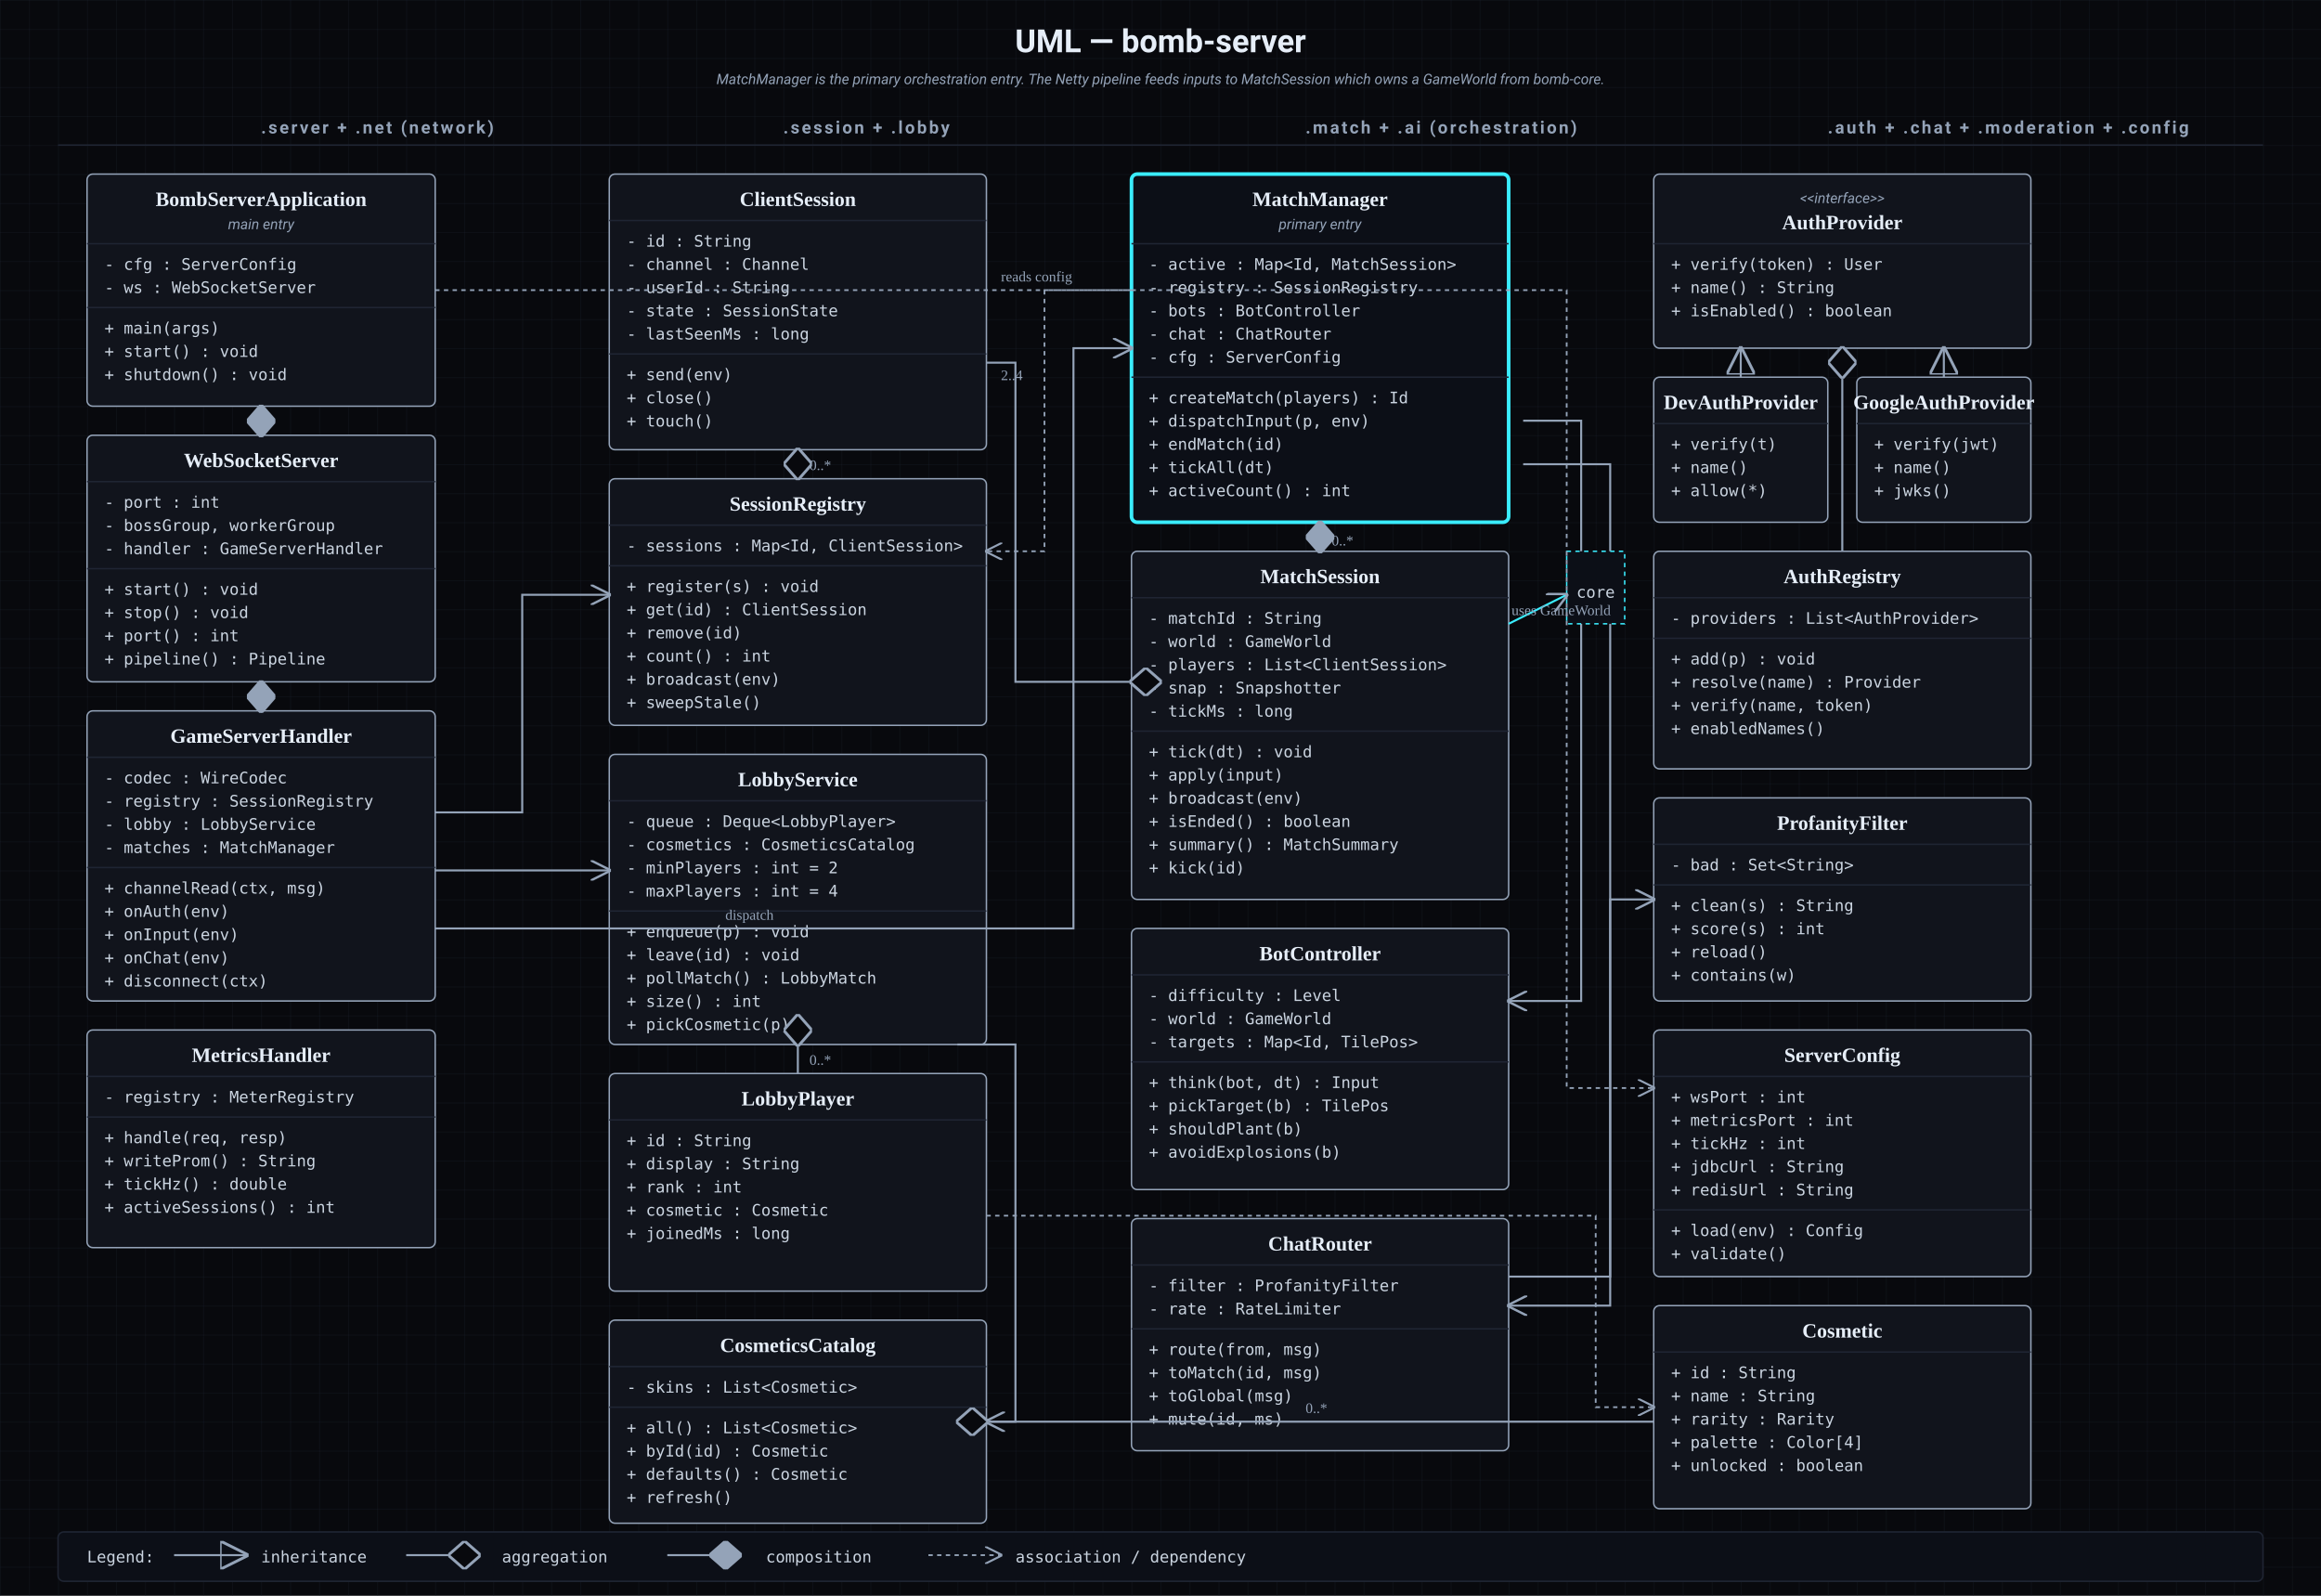
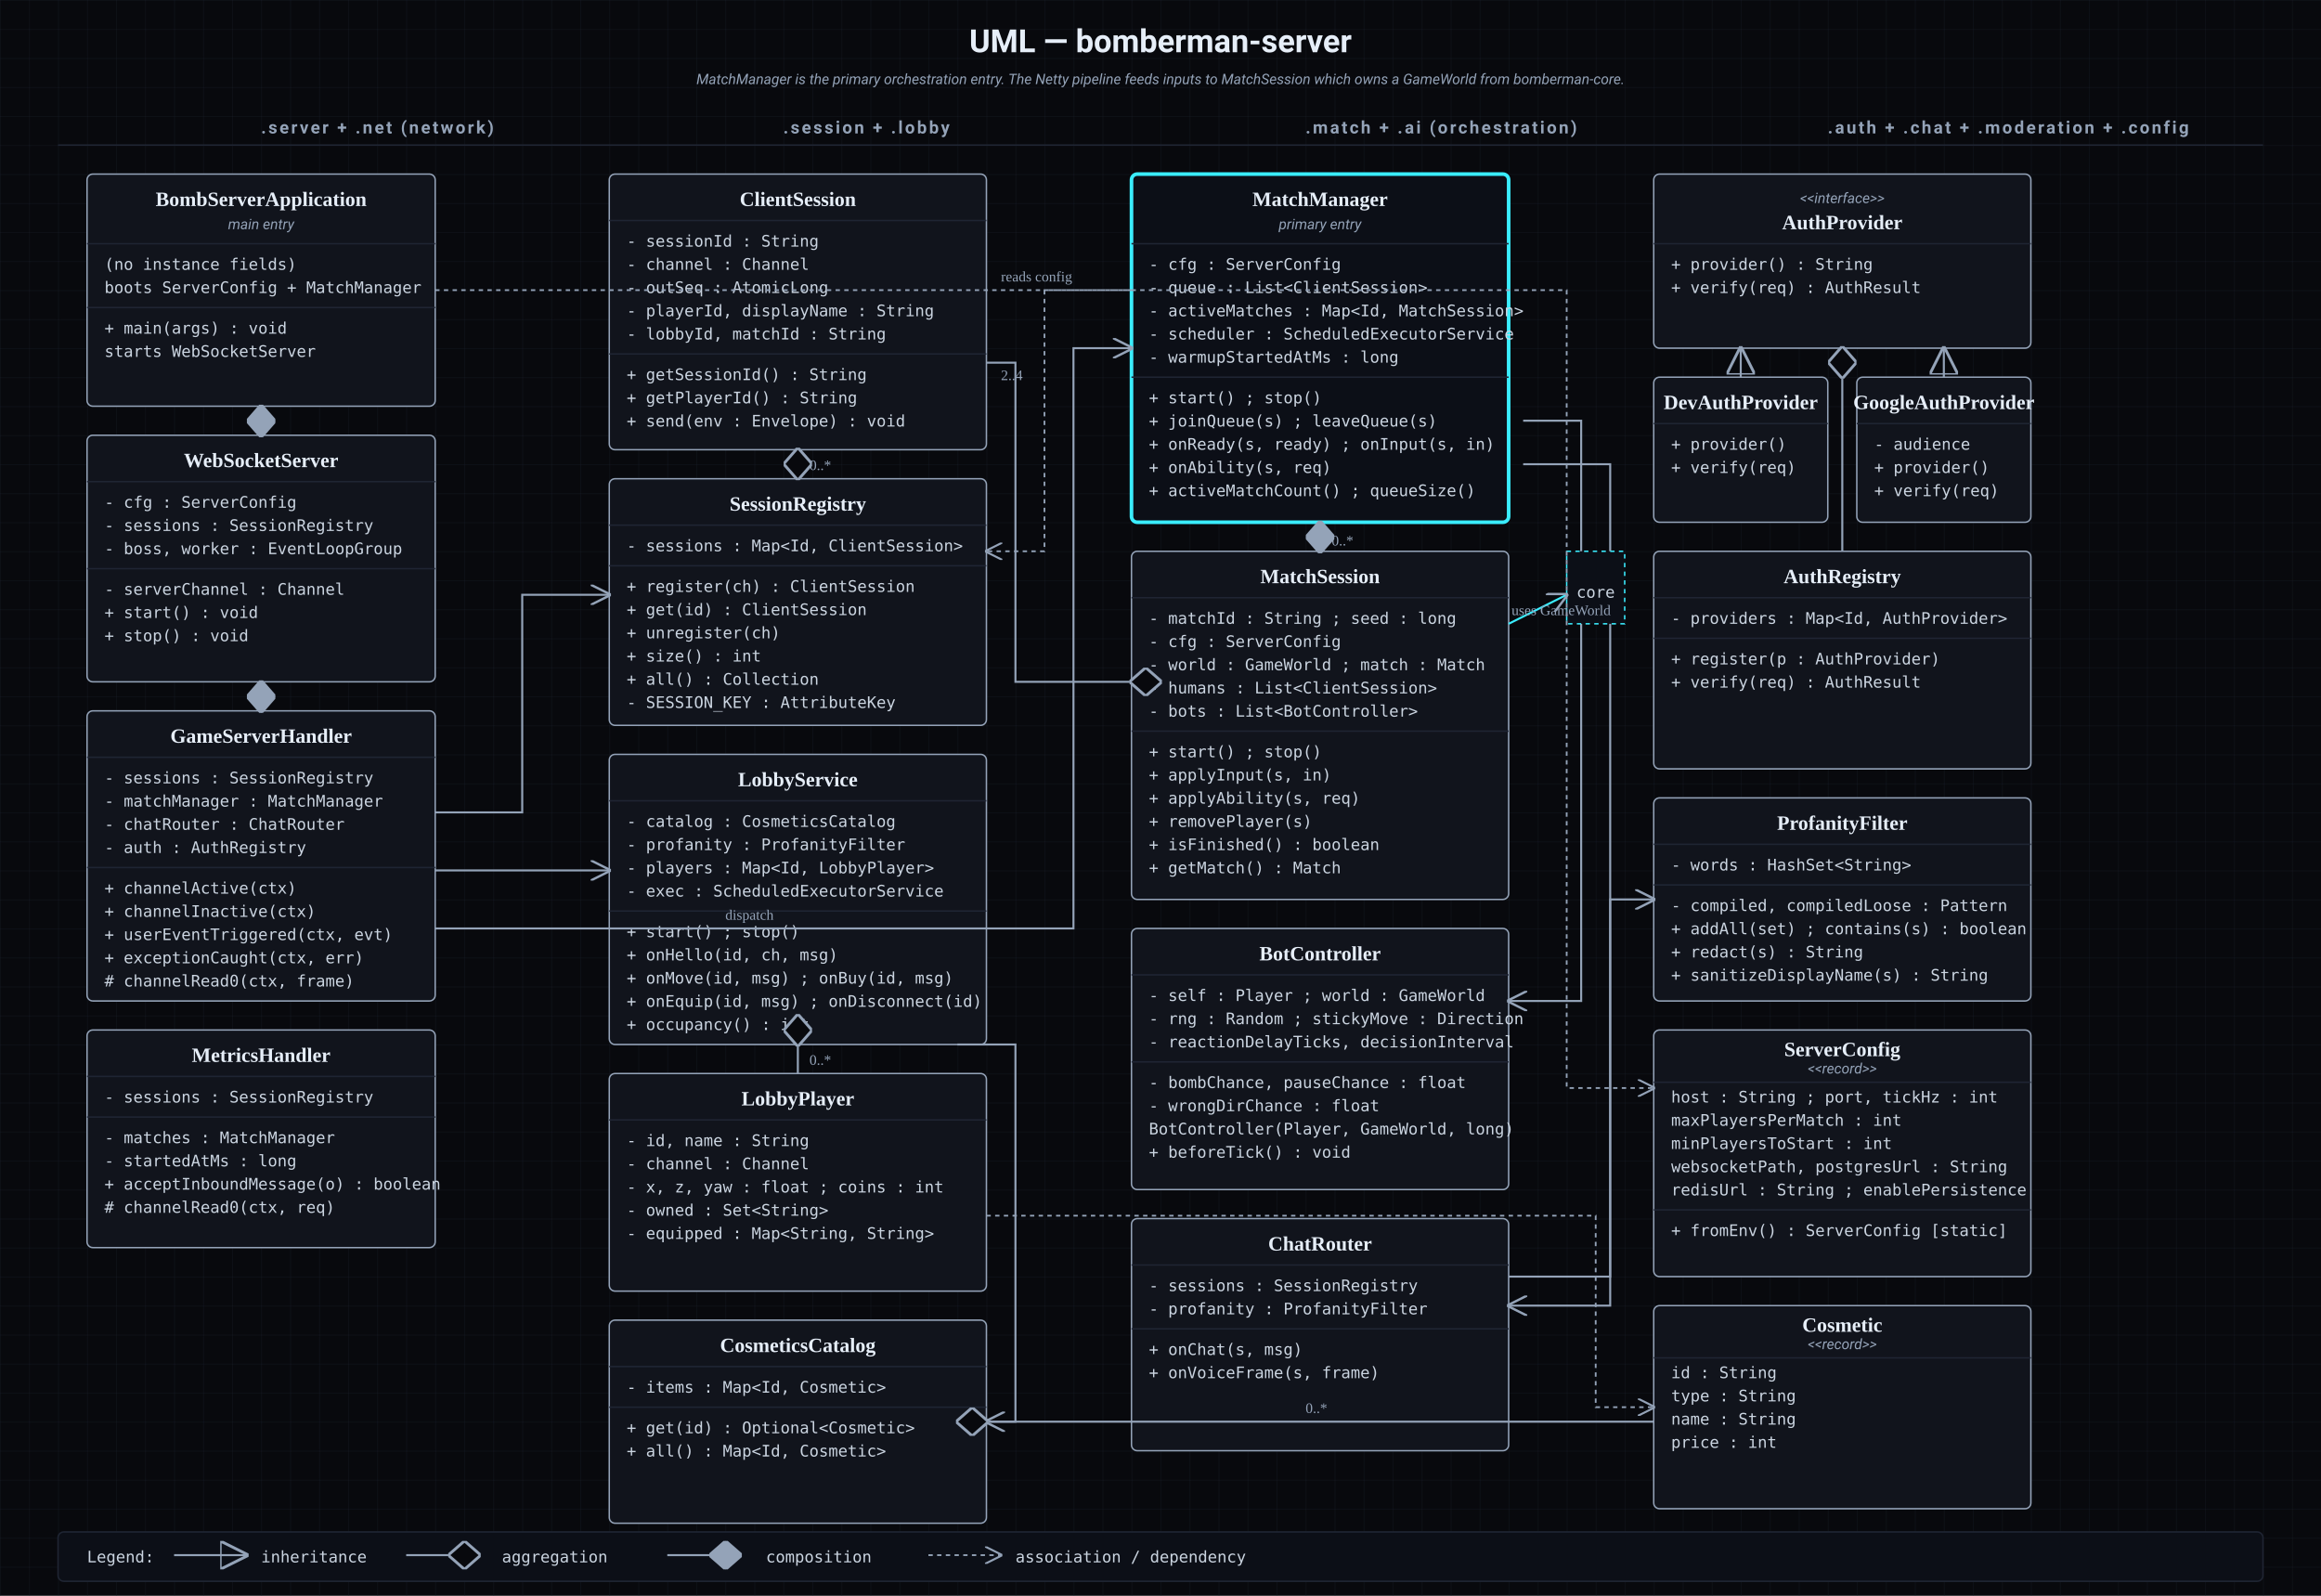
<svg xmlns="http://www.w3.org/2000/svg" viewBox="0 0 1600 1100" preserveAspectRatio="xMidYMid meet" role="img" aria-labelledby="umlTitle umlDesc">
  <defs>
    <marker id="triangle" viewBox="0 0 14 14" refX="13" refY="7" markerWidth="14" markerHeight="14" orient="auto">
      <path d="M0,0 L14,7 L0,14 z" fill="none" stroke="#94a3b8" stroke-width="1.4" />
    </marker>
    <marker id="diamondO" viewBox="0 0 16 14" refX="15" refY="7" markerWidth="16" markerHeight="14" orient="auto">
      <path d="M0,7 L8,0 L16,7 L8,14 z" fill="#08090d" stroke="#94a3b8" stroke-width="1.4" />
    </marker>
    <marker id="diamondF" viewBox="0 0 16 14" refX="15" refY="7" markerWidth="16" markerHeight="14" orient="auto">
      <path d="M0,7 L8,0 L16,7 L8,14 z" fill="#94a3b8" stroke="#94a3b8" stroke-width="1.4" />
    </marker>
    <marker id="arrow" viewBox="0 0 12 12" refX="11" refY="6" markerWidth="10" markerHeight="10" orient="auto">
      <path d="M0,0 L12,6 L0,12" fill="none" stroke="#94a3b8" stroke-width="1.4" />
    </marker>
    <pattern id="grid" width="20" height="20" patternUnits="userSpaceOnUse">
      <path d="M20 0 L0 0 0 20" fill="none" stroke="#1f2533" stroke-width="0.3" />
    </pattern>
    <style>
      .lbl { font-family: -apple-system, "Segoe UI", Roboto, sans-serif; fill: #e6eef8; }
      .cls { font-weight: 700; font-size: 14px; fill: #e6eef8; }
      .stereo { font-size: 10px; fill: #94a3b8; font-style: italic; }
      .member { font-family: "Consolas", "Menlo", monospace; font-size: 11px; fill: #cbd5e1; }
      .ttl { font-weight: 700; font-size: 22px; }
      .grp { font-weight: 700; font-size: 12px; letter-spacing: 1.5px; fill: #94a3b8; }
      .edgelbl { font-size: 10px; fill: #94a3b8; }
    </style>
  </defs>
  <rect width="1600" height="1100" fill="#08090d" />
  <rect width="1600" height="1100" fill="url(#grid)" />
-   <text x="800" y="36" class="lbl ttl" text-anchor="middle">UML — bomb-server</text>
-   <text x="800" y="58" class="lbl stereo" text-anchor="middle">MatchManager is the primary orchestration entry. The Netty pipeline feeds inputs to MatchSession which owns a GameWorld from bomb-core.</text>
+   <text x="800" y="36" class="lbl ttl" text-anchor="middle">UML — bomberman-server</text>
+   <text x="800" y="58" class="lbl stereo" text-anchor="middle">MatchManager is the primary orchestration entry. The Netty pipeline feeds inputs to MatchSession which owns a GameWorld from bomberman-core.</text>
  <text x="180" y="92" class="lbl grp">.server + .net (network)</text>
  <text x="540" y="92" class="lbl grp">.session + .lobby</text>
  <text x="900" y="92" class="lbl grp">.match + .ai (orchestration)</text>
  <text x="1260" y="92" class="lbl grp">.auth + .chat + .moderation + .config</text>
  <line x1="40" y1="100" x2="1560" y2="100" stroke="#1f2533" />
  <g>
    <rect x="60" y="120" width="240" height="160" rx="4" fill="#11141c" stroke="#94a3b8" />
    <text x="180" y="142" class="cls" text-anchor="middle">BombServerApplication</text>
    <text x="180" y="158" class="lbl stereo" text-anchor="middle">main entry</text>
    <line x1="60" y1="168" x2="300" y2="168" stroke="#1f2533" />
-     <text x="72" y="186" class="member">- cfg : ServerConfig</text>
-     <text x="72" y="202" class="member">- ws : WebSocketServer</text>
+     <text x="72" y="186" class="member">(no instance fields)</text>
+     <text x="72" y="202" class="member">boots ServerConfig + MatchManager</text>
    <line x1="60" y1="212" x2="300" y2="212" stroke="#1f2533" />
-     <text x="72" y="230" class="member">+ main(args)</text>
-     <text x="72" y="246" class="member">+ start() : void</text>
-     <text x="72" y="262" class="member">+ shutdown() : void</text>
+     <text x="72" y="230" class="member">+ main(args) : void</text>
+     <text x="72" y="246" class="member">starts WebSocketServer</text>
+     <text x="72" y="262" class="member" />
  </g>
  <g>
    <rect x="60" y="300" width="240" height="170" rx="4" fill="#11141c" stroke="#94a3b8" />
    <text x="180" y="322" class="cls" text-anchor="middle">WebSocketServer</text>
    <line x1="60" y1="332" x2="300" y2="332" stroke="#1f2533" />
-     <text x="72" y="350" class="member">- port : int</text>
-     <text x="72" y="366" class="member">- bossGroup, workerGroup</text>
-     <text x="72" y="382" class="member">- handler : GameServerHandler</text>
+     <text x="72" y="350" class="member">- cfg : ServerConfig</text>
+     <text x="72" y="366" class="member">- sessions : SessionRegistry</text>
+     <text x="72" y="382" class="member">- boss, worker : EventLoopGroup</text>
    <line x1="60" y1="392" x2="300" y2="392" stroke="#1f2533" />
-     <text x="72" y="410" class="member">+ start() : void</text>
-     <text x="72" y="426" class="member">+ stop() : void</text>
-     <text x="72" y="442" class="member">+ port() : int</text>
-     <text x="72" y="458" class="member">+ pipeline() : Pipeline</text>
+     <text x="72" y="410" class="member">- serverChannel : Channel</text>
+     <text x="72" y="426" class="member">+ start() : void</text>
+     <text x="72" y="442" class="member">+ stop() : void</text>
+     <text x="72" y="458" class="member" />
  </g>
  <g>
    <rect x="60" y="490" width="240" height="200" rx="4" fill="#11141c" stroke="#94a3b8" />
    <text x="180" y="512" class="cls" text-anchor="middle">GameServerHandler</text>
    <line x1="60" y1="522" x2="300" y2="522" stroke="#1f2533" />
-     <text x="72" y="540" class="member">- codec : WireCodec</text>
-     <text x="72" y="556" class="member">- registry : SessionRegistry</text>
-     <text x="72" y="572" class="member">- lobby : LobbyService</text>
-     <text x="72" y="588" class="member">- matches : MatchManager</text>
+     <text x="72" y="540" class="member">- sessions : SessionRegistry</text>
+     <text x="72" y="556" class="member">- matchManager : MatchManager</text>
+     <text x="72" y="572" class="member">- chatRouter : ChatRouter</text>
+     <text x="72" y="588" class="member">- auth : AuthRegistry</text>
    <line x1="60" y1="598" x2="300" y2="598" stroke="#1f2533" />
-     <text x="72" y="616" class="member">+ channelRead(ctx, msg)</text>
-     <text x="72" y="632" class="member">+ onAuth(env)</text>
-     <text x="72" y="648" class="member">+ onInput(env)</text>
-     <text x="72" y="664" class="member">+ onChat(env)</text>
-     <text x="72" y="680" class="member">+ disconnect(ctx)</text>
+     <text x="72" y="616" class="member">+ channelActive(ctx)</text>
+     <text x="72" y="632" class="member">+ channelInactive(ctx)</text>
+     <text x="72" y="648" class="member">+ userEventTriggered(ctx, evt)</text>
+     <text x="72" y="664" class="member">+ exceptionCaught(ctx, err)</text>
+     <text x="72" y="680" class="member"># channelRead0(ctx, frame)</text>
  </g>
  <g>
    <rect x="60" y="710" width="240" height="150" rx="4" fill="#11141c" stroke="#94a3b8" />
    <text x="180" y="732" class="cls" text-anchor="middle">MetricsHandler</text>
    <line x1="60" y1="742" x2="300" y2="742" stroke="#1f2533" />
-     <text x="72" y="760" class="member">- registry : MeterRegistry</text>
+     <text x="72" y="760" class="member">- sessions : SessionRegistry</text>
    <line x1="60" y1="770" x2="300" y2="770" stroke="#1f2533" />
-     <text x="72" y="788" class="member">+ handle(req, resp)</text>
-     <text x="72" y="804" class="member">+ writeProm() : String</text>
-     <text x="72" y="820" class="member">+ tickHz() : double</text>
-     <text x="72" y="836" class="member">+ activeSessions() : int</text>
+     <text x="72" y="788" class="member">- matches : MatchManager</text>
+     <text x="72" y="804" class="member">- startedAtMs : long</text>
+     <text x="72" y="820" class="member">+ acceptInboundMessage(o) : boolean</text>
+     <text x="72" y="836" class="member"># channelRead0(ctx, req)</text>
  </g>
  <g>
    <rect x="420" y="120" width="260" height="190" rx="4" fill="#11141c" stroke="#94a3b8" />
    <text x="550" y="142" class="cls" text-anchor="middle">ClientSession</text>
    <line x1="420" y1="152" x2="680" y2="152" stroke="#1f2533" />
-     <text x="432" y="170" class="member">- id : String</text>
+     <text x="432" y="170" class="member">- sessionId : String</text>
    <text x="432" y="186" class="member">- channel : Channel</text>
-     <text x="432" y="202" class="member">- userId : String</text>
-     <text x="432" y="218" class="member">- state : SessionState</text>
-     <text x="432" y="234" class="member">- lastSeenMs : long</text>
+     <text x="432" y="202" class="member">- outSeq : AtomicLong</text>
+     <text x="432" y="218" class="member">- playerId, displayName : String</text>
+     <text x="432" y="234" class="member">- lobbyId, matchId : String</text>
    <line x1="420" y1="244" x2="680" y2="244" stroke="#1f2533" />
-     <text x="432" y="262" class="member">+ send(env)</text>
-     <text x="432" y="278" class="member">+ close()</text>
-     <text x="432" y="294" class="member">+ touch()</text>
+     <text x="432" y="262" class="member">+ getSessionId() : String</text>
+     <text x="432" y="278" class="member">+ getPlayerId() : String</text>
+     <text x="432" y="294" class="member">+ send(env : Envelope) : void</text>
  </g>
  <g>
    <rect x="420" y="330" width="260" height="170" rx="4" fill="#11141c" stroke="#94a3b8" />
    <text x="550" y="352" class="cls" text-anchor="middle">SessionRegistry</text>
    <line x1="420" y1="362" x2="680" y2="362" stroke="#1f2533" />
    <text x="432" y="380" class="member">- sessions : Map&lt;Id, ClientSession&gt;</text>
    <line x1="420" y1="390" x2="680" y2="390" stroke="#1f2533" />
-     <text x="432" y="408" class="member">+ register(s) : void</text>
+     <text x="432" y="408" class="member">+ register(ch) : ClientSession</text>
    <text x="432" y="424" class="member">+ get(id) : ClientSession</text>
-     <text x="432" y="440" class="member">+ remove(id)</text>
-     <text x="432" y="456" class="member">+ count() : int</text>
-     <text x="432" y="472" class="member">+ broadcast(env)</text>
-     <text x="432" y="488" class="member">+ sweepStale()</text>
+     <text x="432" y="440" class="member">+ unregister(ch)</text>
+     <text x="432" y="456" class="member">+ size() : int</text>
+     <text x="432" y="472" class="member">+ all() : Collection</text>
+     <text x="432" y="488" class="member">- SESSION_KEY : AttributeKey</text>
  </g>
  <g>
    <rect x="420" y="520" width="260" height="200" rx="4" fill="#11141c" stroke="#94a3b8" />
    <text x="550" y="542" class="cls" text-anchor="middle">LobbyService</text>
    <line x1="420" y1="552" x2="680" y2="552" stroke="#1f2533" />
-     <text x="432" y="570" class="member">- queue : Deque&lt;LobbyPlayer&gt;</text>
-     <text x="432" y="586" class="member">- cosmetics : CosmeticsCatalog</text>
-     <text x="432" y="602" class="member">- minPlayers : int = 2</text>
-     <text x="432" y="618" class="member">- maxPlayers : int = 4</text>
+     <text x="432" y="570" class="member">- catalog : CosmeticsCatalog</text>
+     <text x="432" y="586" class="member">- profanity : ProfanityFilter</text>
+     <text x="432" y="602" class="member">- players : Map&lt;Id, LobbyPlayer&gt;</text>
+     <text x="432" y="618" class="member">- exec : ScheduledExecutorService</text>
    <line x1="420" y1="628" x2="680" y2="628" stroke="#1f2533" />
-     <text x="432" y="646" class="member">+ enqueue(p) : void</text>
-     <text x="432" y="662" class="member">+ leave(id) : void</text>
-     <text x="432" y="678" class="member">+ pollMatch() : LobbyMatch</text>
-     <text x="432" y="694" class="member">+ size() : int</text>
-     <text x="432" y="710" class="member">+ pickCosmetic(p)</text>
+     <text x="432" y="646" class="member">+ start() ; stop()</text>
+     <text x="432" y="662" class="member">+ onHello(id, ch, msg)</text>
+     <text x="432" y="678" class="member">+ onMove(id, msg) ; onBuy(id, msg)</text>
+     <text x="432" y="694" class="member">+ onEquip(id, msg) ; onDisconnect(id)</text>
+     <text x="432" y="710" class="member">+ occupancy() : int</text>
  </g>
  <g>
    <rect x="420" y="740" width="260" height="150" rx="4" fill="#11141c" stroke="#94a3b8" />
    <text x="550" y="762" class="cls" text-anchor="middle">LobbyPlayer</text>
    <line x1="420" y1="772" x2="680" y2="772" stroke="#1f2533" />
-     <text x="432" y="790" class="member">+ id : String</text>
-     <text x="432" y="806" class="member">+ display : String</text>
-     <text x="432" y="822" class="member">+ rank : int</text>
-     <text x="432" y="838" class="member">+ cosmetic : Cosmetic</text>
-     <text x="432" y="854" class="member">+ joinedMs : long</text>
+     <text x="432" y="790" class="member">- id, name : String</text>
+     <text x="432" y="806" class="member">- channel : Channel</text>
+     <text x="432" y="822" class="member">- x, z, yaw : float ; coins : int</text>
+     <text x="432" y="838" class="member">- owned : Set&lt;String&gt;</text>
+     <text x="432" y="854" class="member">- equipped : Map&lt;String, String&gt;</text>
  </g>
  <g>
    <rect x="420" y="910" width="260" height="140" rx="4" fill="#11141c" stroke="#94a3b8" />
    <text x="550" y="932" class="cls" text-anchor="middle">CosmeticsCatalog</text>
    <line x1="420" y1="942" x2="680" y2="942" stroke="#1f2533" />
-     <text x="432" y="960" class="member">- skins : List&lt;Cosmetic&gt;</text>
+     <text x="432" y="960" class="member">- items : Map&lt;Id, Cosmetic&gt;</text>
    <line x1="420" y1="970" x2="680" y2="970" stroke="#1f2533" />
-     <text x="432" y="988" class="member">+ all() : List&lt;Cosmetic&gt;</text>
-     <text x="432" y="1004" class="member">+ byId(id) : Cosmetic</text>
-     <text x="432" y="1020" class="member">+ defaults() : Cosmetic</text>
-     <text x="432" y="1036" class="member">+ refresh()</text>
+     <text x="432" y="988" class="member">+ get(id) : Optional&lt;Cosmetic&gt;</text>
+     <text x="432" y="1004" class="member">+ all() : Map&lt;Id, Cosmetic&gt;</text>
+     <text x="432" y="1020" class="member" />
+     <text x="432" y="1036" class="member" />
  </g>
  <g>
    <rect x="780" y="120" width="260" height="240" rx="4" fill="#0c0f17" stroke="#3aedff" stroke-width="2.5" />
    <text x="910" y="142" class="cls" text-anchor="middle" fill="#3aedff">MatchManager</text>
    <text x="910" y="158" class="lbl stereo" text-anchor="middle">primary entry</text>
    <line x1="780" y1="168" x2="1040" y2="168" stroke="#1f2533" />
-     <text x="792" y="186" class="member">- active : Map&lt;Id, MatchSession&gt;</text>
-     <text x="792" y="202" class="member">- registry : SessionRegistry</text>
-     <text x="792" y="218" class="member">- bots : BotController</text>
-     <text x="792" y="234" class="member">- chat : ChatRouter</text>
-     <text x="792" y="250" class="member">- cfg : ServerConfig</text>
+     <text x="792" y="186" class="member">- cfg : ServerConfig</text>
+     <text x="792" y="202" class="member">- queue : List&lt;ClientSession&gt;</text>
+     <text x="792" y="218" class="member">- activeMatches : Map&lt;Id, MatchSession&gt;</text>
+     <text x="792" y="234" class="member">- scheduler : ScheduledExecutorService</text>
+     <text x="792" y="250" class="member">- warmupStartedAtMs : long</text>
    <line x1="780" y1="260" x2="1040" y2="260" stroke="#1f2533" />
-     <text x="792" y="278" class="member">+ createMatch(players) : Id</text>
-     <text x="792" y="294" class="member">+ dispatchInput(p, env)</text>
-     <text x="792" y="310" class="member">+ endMatch(id)</text>
-     <text x="792" y="326" class="member">+ tickAll(dt)</text>
-     <text x="792" y="342" class="member">+ activeCount() : int</text>
+     <text x="792" y="278" class="member">+ start() ; stop()</text>
+     <text x="792" y="294" class="member">+ joinQueue(s) ; leaveQueue(s)</text>
+     <text x="792" y="310" class="member">+ onReady(s, ready) ; onInput(s, in)</text>
+     <text x="792" y="326" class="member">+ onAbility(s, req)</text>
+     <text x="792" y="342" class="member">+ activeMatchCount() ; queueSize()</text>
  </g>
  <g>
    <rect x="780" y="380" width="260" height="240" rx="4" fill="#11141c" stroke="#94a3b8" />
    <text x="910" y="402" class="cls" text-anchor="middle">MatchSession</text>
    <line x1="780" y1="412" x2="1040" y2="412" stroke="#1f2533" />
-     <text x="792" y="430" class="member">- matchId : String</text>
-     <text x="792" y="446" class="member">- world : GameWorld</text>
-     <text x="792" y="462" class="member">- players : List&lt;ClientSession&gt;</text>
-     <text x="792" y="478" class="member">- snap : Snapshotter</text>
-     <text x="792" y="494" class="member">- tickMs : long</text>
+     <text x="792" y="430" class="member">- matchId : String ; seed : long</text>
+     <text x="792" y="446" class="member">- cfg : ServerConfig</text>
+     <text x="792" y="462" class="member">- world : GameWorld ; match : Match</text>
+     <text x="792" y="478" class="member">- humans : List&lt;ClientSession&gt;</text>
+     <text x="792" y="494" class="member">- bots : List&lt;BotController&gt;</text>
    <line x1="780" y1="504" x2="1040" y2="504" stroke="#1f2533" />
-     <text x="792" y="522" class="member">+ tick(dt) : void</text>
-     <text x="792" y="538" class="member">+ apply(input)</text>
-     <text x="792" y="554" class="member">+ broadcast(env)</text>
-     <text x="792" y="570" class="member">+ isEnded() : boolean</text>
-     <text x="792" y="586" class="member">+ summary() : MatchSummary</text>
-     <text x="792" y="602" class="member">+ kick(id)</text>
+     <text x="792" y="522" class="member">+ start() ; stop()</text>
+     <text x="792" y="538" class="member">+ applyInput(s, in)</text>
+     <text x="792" y="554" class="member">+ applyAbility(s, req)</text>
+     <text x="792" y="570" class="member">+ removePlayer(s)</text>
+     <text x="792" y="586" class="member">+ isFinished() : boolean</text>
+     <text x="792" y="602" class="member">+ getMatch() : Match</text>
  </g>
  <g>
    <rect x="780" y="640" width="260" height="180" rx="4" fill="#11141c" stroke="#94a3b8" />
    <text x="910" y="662" class="cls" text-anchor="middle">BotController</text>
    <line x1="780" y1="672" x2="1040" y2="672" stroke="#1f2533" />
-     <text x="792" y="690" class="member">- difficulty : Level</text>
-     <text x="792" y="706" class="member">- world : GameWorld</text>
-     <text x="792" y="722" class="member">- targets : Map&lt;Id, TilePos&gt;</text>
+     <text x="792" y="690" class="member">- self : Player ; world : GameWorld</text>
+     <text x="792" y="706" class="member">- rng : Random ; stickyMove : Direction</text>
+     <text x="792" y="722" class="member">- reactionDelayTicks, decisionInterval</text>
    <line x1="780" y1="732" x2="1040" y2="732" stroke="#1f2533" />
-     <text x="792" y="750" class="member">+ think(bot, dt) : Input</text>
-     <text x="792" y="766" class="member">+ pickTarget(b) : TilePos</text>
-     <text x="792" y="782" class="member">+ shouldPlant(b)</text>
-     <text x="792" y="798" class="member">+ avoidExplosions(b)</text>
+     <text x="792" y="750" class="member">- bombChance, pauseChance : float</text>
+     <text x="792" y="766" class="member">- wrongDirChance : float</text>
+     <text x="792" y="782" class="member">BotController(Player, GameWorld, long)</text>
+     <text x="792" y="798" class="member">+ beforeTick() : void</text>
  </g>
  <g>
    <rect x="780" y="840" width="260" height="160" rx="4" fill="#11141c" stroke="#94a3b8" />
    <text x="910" y="862" class="cls" text-anchor="middle">ChatRouter</text>
    <line x1="780" y1="872" x2="1040" y2="872" stroke="#1f2533" />
-     <text x="792" y="890" class="member">- filter : ProfanityFilter</text>
-     <text x="792" y="906" class="member">- rate : RateLimiter</text>
+     <text x="792" y="890" class="member">- sessions : SessionRegistry</text>
+     <text x="792" y="906" class="member">- profanity : ProfanityFilter</text>
    <line x1="780" y1="916" x2="1040" y2="916" stroke="#1f2533" />
-     <text x="792" y="934" class="member">+ route(from, msg)</text>
-     <text x="792" y="950" class="member">+ toMatch(id, msg)</text>
-     <text x="792" y="966" class="member">+ toGlobal(msg)</text>
-     <text x="792" y="982" class="member">+ mute(id, ms)</text>
+     <text x="792" y="934" class="member">+ onChat(s, msg)</text>
+     <text x="792" y="950" class="member">+ onVoiceFrame(s, frame)</text>
+     <text x="792" y="966" class="member" />
+     <text x="792" y="982" class="member" />
  </g>
  <g>
    <rect x="1140" y="120" width="260" height="120" rx="4" fill="#11141c" stroke="#94a3b8" />
    <text x="1270" y="140" class="lbl stereo" text-anchor="middle">&lt;&lt;interface&gt;&gt;</text>
    <text x="1270" y="158" class="cls" text-anchor="middle">AuthProvider</text>
    <line x1="1140" y1="168" x2="1400" y2="168" stroke="#1f2533" />
-     <text x="1152" y="186" class="member">+ verify(token) : User</text>
-     <text x="1152" y="202" class="member">+ name() : String</text>
-     <text x="1152" y="218" class="member">+ isEnabled() : boolean</text>
+     <text x="1152" y="186" class="member">+ provider() : String</text>
+     <text x="1152" y="202" class="member">+ verify(req) : AuthResult</text>
+     <text x="1152" y="218" class="member" />
  </g>
  <g>
    <rect x="1140" y="260" width="120" height="100" rx="4" fill="#11141c" stroke="#94a3b8" />
    <text x="1200" y="282" class="cls" text-anchor="middle" font-size="12">DevAuthProvider</text>
    <line x1="1140" y1="292" x2="1260" y2="292" stroke="#1f2533" />
-     <text x="1152" y="310" class="member">+ verify(t)</text>
-     <text x="1152" y="326" class="member">+ name()</text>
-     <text x="1152" y="342" class="member">+ allow(*)</text>
+     <text x="1152" y="310" class="member">+ provider()</text>
+     <text x="1152" y="326" class="member">+ verify(req)</text>
+     <text x="1152" y="342" class="member" />
  </g>
  <g>
    <rect x="1280" y="260" width="120" height="100" rx="4" fill="#11141c" stroke="#94a3b8" />
    <text x="1340" y="282" class="cls" text-anchor="middle" font-size="12">GoogleAuthProvider</text>
    <line x1="1280" y1="292" class="line" x2="1400" y2="292" stroke="#1f2533" />
-     <text x="1292" y="310" class="member">+ verify(jwt)</text>
-     <text x="1292" y="326" class="member">+ name()</text>
-     <text x="1292" y="342" class="member">+ jwks()</text>
+     <text x="1292" y="310" class="member">- audience</text>
+     <text x="1292" y="326" class="member">+ provider()</text>
+     <text x="1292" y="342" class="member">+ verify(req)</text>
  </g>
  <g>
    <rect x="1140" y="380" width="260" height="150" rx="4" fill="#11141c" stroke="#94a3b8" />
    <text x="1270" y="402" class="cls" text-anchor="middle">AuthRegistry</text>
    <line x1="1140" y1="412" x2="1400" y2="412" stroke="#1f2533" />
-     <text x="1152" y="430" class="member">- providers : List&lt;AuthProvider&gt;</text>
+     <text x="1152" y="430" class="member">- providers : Map&lt;Id, AuthProvider&gt;</text>
    <line x1="1140" y1="440" x2="1400" y2="440" stroke="#1f2533" />
-     <text x="1152" y="458" class="member">+ add(p) : void</text>
-     <text x="1152" y="474" class="member">+ resolve(name) : Provider</text>
-     <text x="1152" y="490" class="member">+ verify(name, token)</text>
-     <text x="1152" y="506" class="member">+ enabledNames()</text>
+     <text x="1152" y="458" class="member">+ register(p : AuthProvider)</text>
+     <text x="1152" y="474" class="member">+ verify(req) : AuthResult</text>
+     <text x="1152" y="490" class="member" />
+     <text x="1152" y="506" class="member" />
  </g>
  <g>
    <rect x="1140" y="550" width="260" height="140" rx="4" fill="#11141c" stroke="#94a3b8" />
    <text x="1270" y="572" class="cls" text-anchor="middle">ProfanityFilter</text>
    <line x1="1140" y1="582" x2="1400" y2="582" stroke="#1f2533" />
-     <text x="1152" y="600" class="member">- bad : Set&lt;String&gt;</text>
+     <text x="1152" y="600" class="member">- words : HashSet&lt;String&gt;</text>
    <line x1="1140" y1="610" x2="1400" y2="610" stroke="#1f2533" />
-     <text x="1152" y="628" class="member">+ clean(s) : String</text>
-     <text x="1152" y="644" class="member">+ score(s) : int</text>
-     <text x="1152" y="660" class="member">+ reload()</text>
-     <text x="1152" y="676" class="member">+ contains(w)</text>
+     <text x="1152" y="628" class="member">- compiled, compiledLoose : Pattern</text>
+     <text x="1152" y="644" class="member">+ addAll(set) ; contains(s) : boolean</text>
+     <text x="1152" y="660" class="member">+ redact(s) : String</text>
+     <text x="1152" y="676" class="member">+ sanitizeDisplayName(s) : String</text>
  </g>
  <g>
    <rect x="1140" y="710" width="260" height="170" rx="4" fill="#11141c" stroke="#94a3b8" />
-     <text x="1270" y="732" class="cls" text-anchor="middle">ServerConfig</text>
-     <line x1="1140" y1="742" x2="1400" y2="742" stroke="#1f2533" />
-     <text x="1152" y="760" class="member">+ wsPort : int</text>
-     <text x="1152" y="776" class="member">+ metricsPort : int</text>
-     <text x="1152" y="792" class="member">+ tickHz : int</text>
-     <text x="1152" y="808" class="member">+ jdbcUrl : String</text>
-     <text x="1152" y="824" class="member">+ redisUrl : String</text>
+     <text x="1270" y="728" class="cls" text-anchor="middle">ServerConfig</text>
+     <text x="1270" y="740" class="lbl stereo" text-anchor="middle">&lt;&lt;record&gt;&gt;</text>
+     <line x1="1140" y1="746" x2="1400" y2="746" stroke="#1f2533" />
+     <text x="1152" y="760" class="member">host : String ; port, tickHz : int</text>
+     <text x="1152" y="776" class="member">maxPlayersPerMatch : int</text>
+     <text x="1152" y="792" class="member">minPlayersToStart : int</text>
+     <text x="1152" y="808" class="member">websocketPath, postgresUrl : String</text>
+     <text x="1152" y="824" class="member">redisUrl : String ; enablePersistence</text>
    <line x1="1140" y1="834" x2="1400" y2="834" stroke="#1f2533" />
-     <text x="1152" y="852" class="member">+ load(env) : Config</text>
-     <text x="1152" y="868" class="member">+ validate()</text>
+     <text x="1152" y="852" class="member">+ fromEnv() : ServerConfig [static]</text>
+     <text x="1152" y="868" class="member" />
  </g>
  <g>
    <rect x="1140" y="900" width="260" height="140" rx="4" fill="#11141c" stroke="#94a3b8" />
-     <text x="1270" y="922" class="cls" text-anchor="middle">Cosmetic</text>
-     <line x1="1140" y1="932" x2="1400" y2="932" stroke="#1f2533" />
-     <text x="1152" y="950" class="member">+ id : String</text>
-     <text x="1152" y="966" class="member">+ name : String</text>
-     <text x="1152" y="982" class="member">+ rarity : Rarity</text>
-     <text x="1152" y="998" class="member">+ palette : Color[4]</text>
-     <text x="1152" y="1014" class="member">+ unlocked : boolean</text>
+     <text x="1270" y="918" class="cls" text-anchor="middle">Cosmetic</text>
+     <text x="1270" y="930" class="lbl stereo" text-anchor="middle">&lt;&lt;record&gt;&gt;</text>
+     <line x1="1140" y1="936" x2="1400" y2="936" stroke="#1f2533" />
+     <text x="1152" y="950" class="member">id : String</text>
+     <text x="1152" y="966" class="member">type : String</text>
+     <text x="1152" y="982" class="member">name : String</text>
+     <text x="1152" y="998" class="member">price : int</text>
+     <text x="1152" y="1014" class="member" />
  </g>
  <path d="M 180 280 L 180 300" fill="none" stroke="#94a3b8" stroke-width="1.4" marker-end="url(#diamondF)" />
  <path d="M 180 470 L 180 490" fill="none" stroke="#94a3b8" stroke-width="1.4" marker-end="url(#diamondF)" />
  <path d="M 300 560 L 360 560 L 360 410 L 420 410" fill="none" stroke="#94a3b8" stroke-width="1.4" marker-end="url(#arrow)" />
  <path d="M 300 600 L 380 600 L 380 600 L 420 600" fill="none" stroke="#94a3b8" stroke-width="1.4" marker-end="url(#arrow)" />
  <path d="M 300 640 L 740 640 L 740 240 L 780 240" fill="none" stroke="#94a3b8" stroke-width="1.4" marker-end="url(#arrow)" />
  <text x="500" y="634" class="edgelbl">dispatch</text>
  <path d="M 550 330 L 550 310" fill="none" stroke="#94a3b8" stroke-width="1.4" marker-end="url(#diamondO)" />
  <text x="558" y="324" class="edgelbl">0..*</text>
  <path d="M 550 720 L 550 740" fill="none" stroke="#94a3b8" stroke-width="1.4" marker-start="url(#diamondO)" />
  <text x="558" y="734" class="edgelbl">0..*</text>
  <path d="M 660 720 L 700 720 L 700 980 L 680 980" fill="none" stroke="#94a3b8" stroke-width="1.4" marker-end="url(#arrow)" />
  <path d="M 680 980 L 1140 980" fill="none" stroke="#94a3b8" stroke-width="1.4" marker-start="url(#diamondO)" />
  <text x="900" y="974" class="edgelbl">0..*</text>
  <path d="M 680 838 L 1100 838 L 1100 970 L 1140 970" fill="none" stroke="#94a3b8" stroke-width="1.2" marker-end="url(#arrow)" stroke-dasharray="3 3" />
  <path d="M 910 360 L 910 380" fill="none" stroke="#94a3b8" stroke-width="1.4" marker-end="url(#diamondF)" />
  <text x="918" y="376" class="edgelbl">0..*</text>
  <path d="M 1050 290 L 1090 290 L 1090 690 L 1040 690" fill="none" stroke="#94a3b8" stroke-width="1.4" marker-end="url(#arrow)" />
  <path d="M 1050 320 L 1110 320 L 1110 900 L 1040 900" fill="none" stroke="#94a3b8" stroke-width="1.4" marker-end="url(#arrow)" />
  <path d="M 780 200 L 720 200 L 720 380 L 680 380" fill="none" stroke="#94a3b8" stroke-width="1.2" marker-end="url(#arrow)" stroke-dasharray="3 3" />
  <path d="M 780 470 L 700 470 L 700 250 L 680 250" fill="none" stroke="#94a3b8" stroke-width="1.4" marker-start="url(#diamondO)" />
  <text x="690" y="262" class="edgelbl">2..4</text>
  <rect x="780" y="640" width="0" height="0" />
  <g>
    <rect x="1080" y="380" width="40" height="50" fill="#0c0f17" stroke="#3aedff" stroke-dasharray="3 3" />
    <text x="1100" y="412" class="member" text-anchor="middle" fill="#3aedff">core</text>
  </g>
  <path d="M 1040 430 L 1080 410" fill="none" stroke="#3aedff" stroke-width="1.4" marker-end="url(#arrow)" />
  <text x="1042" y="424" class="edgelbl" fill="#3aedff">uses GameWorld</text>
  <path d="M 1270 380 L 1270 240" fill="none" stroke="#94a3b8" stroke-width="1.4" marker-end="url(#diamondO)" />
  <path d="M 1200 260 L 1200 240" fill="none" stroke="#94a3b8" stroke-width="1.4" marker-end="url(#triangle)" />
  <path d="M 1340 260 L 1340 240" fill="none" stroke="#94a3b8" stroke-width="1.4" marker-end="url(#triangle)" />
  <path d="M 1040 880 L 1110 880 L 1110 620 L 1140 620" fill="none" stroke="#94a3b8" stroke-width="1.4" marker-end="url(#arrow)" />
  <path d="M 300 200 L 1080 200 L 1080 750 L 1140 750" fill="none" stroke="#94a3b8" stroke-width="1.2" marker-end="url(#arrow)" stroke-dasharray="3 3" />
  <text x="690" y="194" class="edgelbl">reads config</text>
  <g>
    <rect x="40" y="1056" width="1520" height="34" rx="4" fill="#0c0f17" stroke="#1f2533" />
    <text x="60" y="1077" class="member">Legend:</text>
    <line x1="120" y1="1072" x2="170" y2="1072" stroke="#94a3b8" stroke-width="1.4" marker-end="url(#triangle)" />
    <text x="180" y="1077" class="member">inheritance</text>
    <line x1="280" y1="1072" x2="330" y2="1072" stroke="#94a3b8" stroke-width="1.4" marker-end="url(#diamondO)" />
    <text x="346" y="1077" class="member">aggregation</text>
    <line x1="460" y1="1072" x2="510" y2="1072" stroke="#94a3b8" stroke-width="1.4" marker-end="url(#diamondF)" />
    <text x="528" y="1077" class="member">composition</text>
    <line x1="640" y1="1072" x2="690" y2="1072" stroke="#94a3b8" stroke-width="1.2" marker-end="url(#arrow)" stroke-dasharray="3 3" />
    <text x="700" y="1077" class="member">association / dependency</text>
  </g>
</svg>
